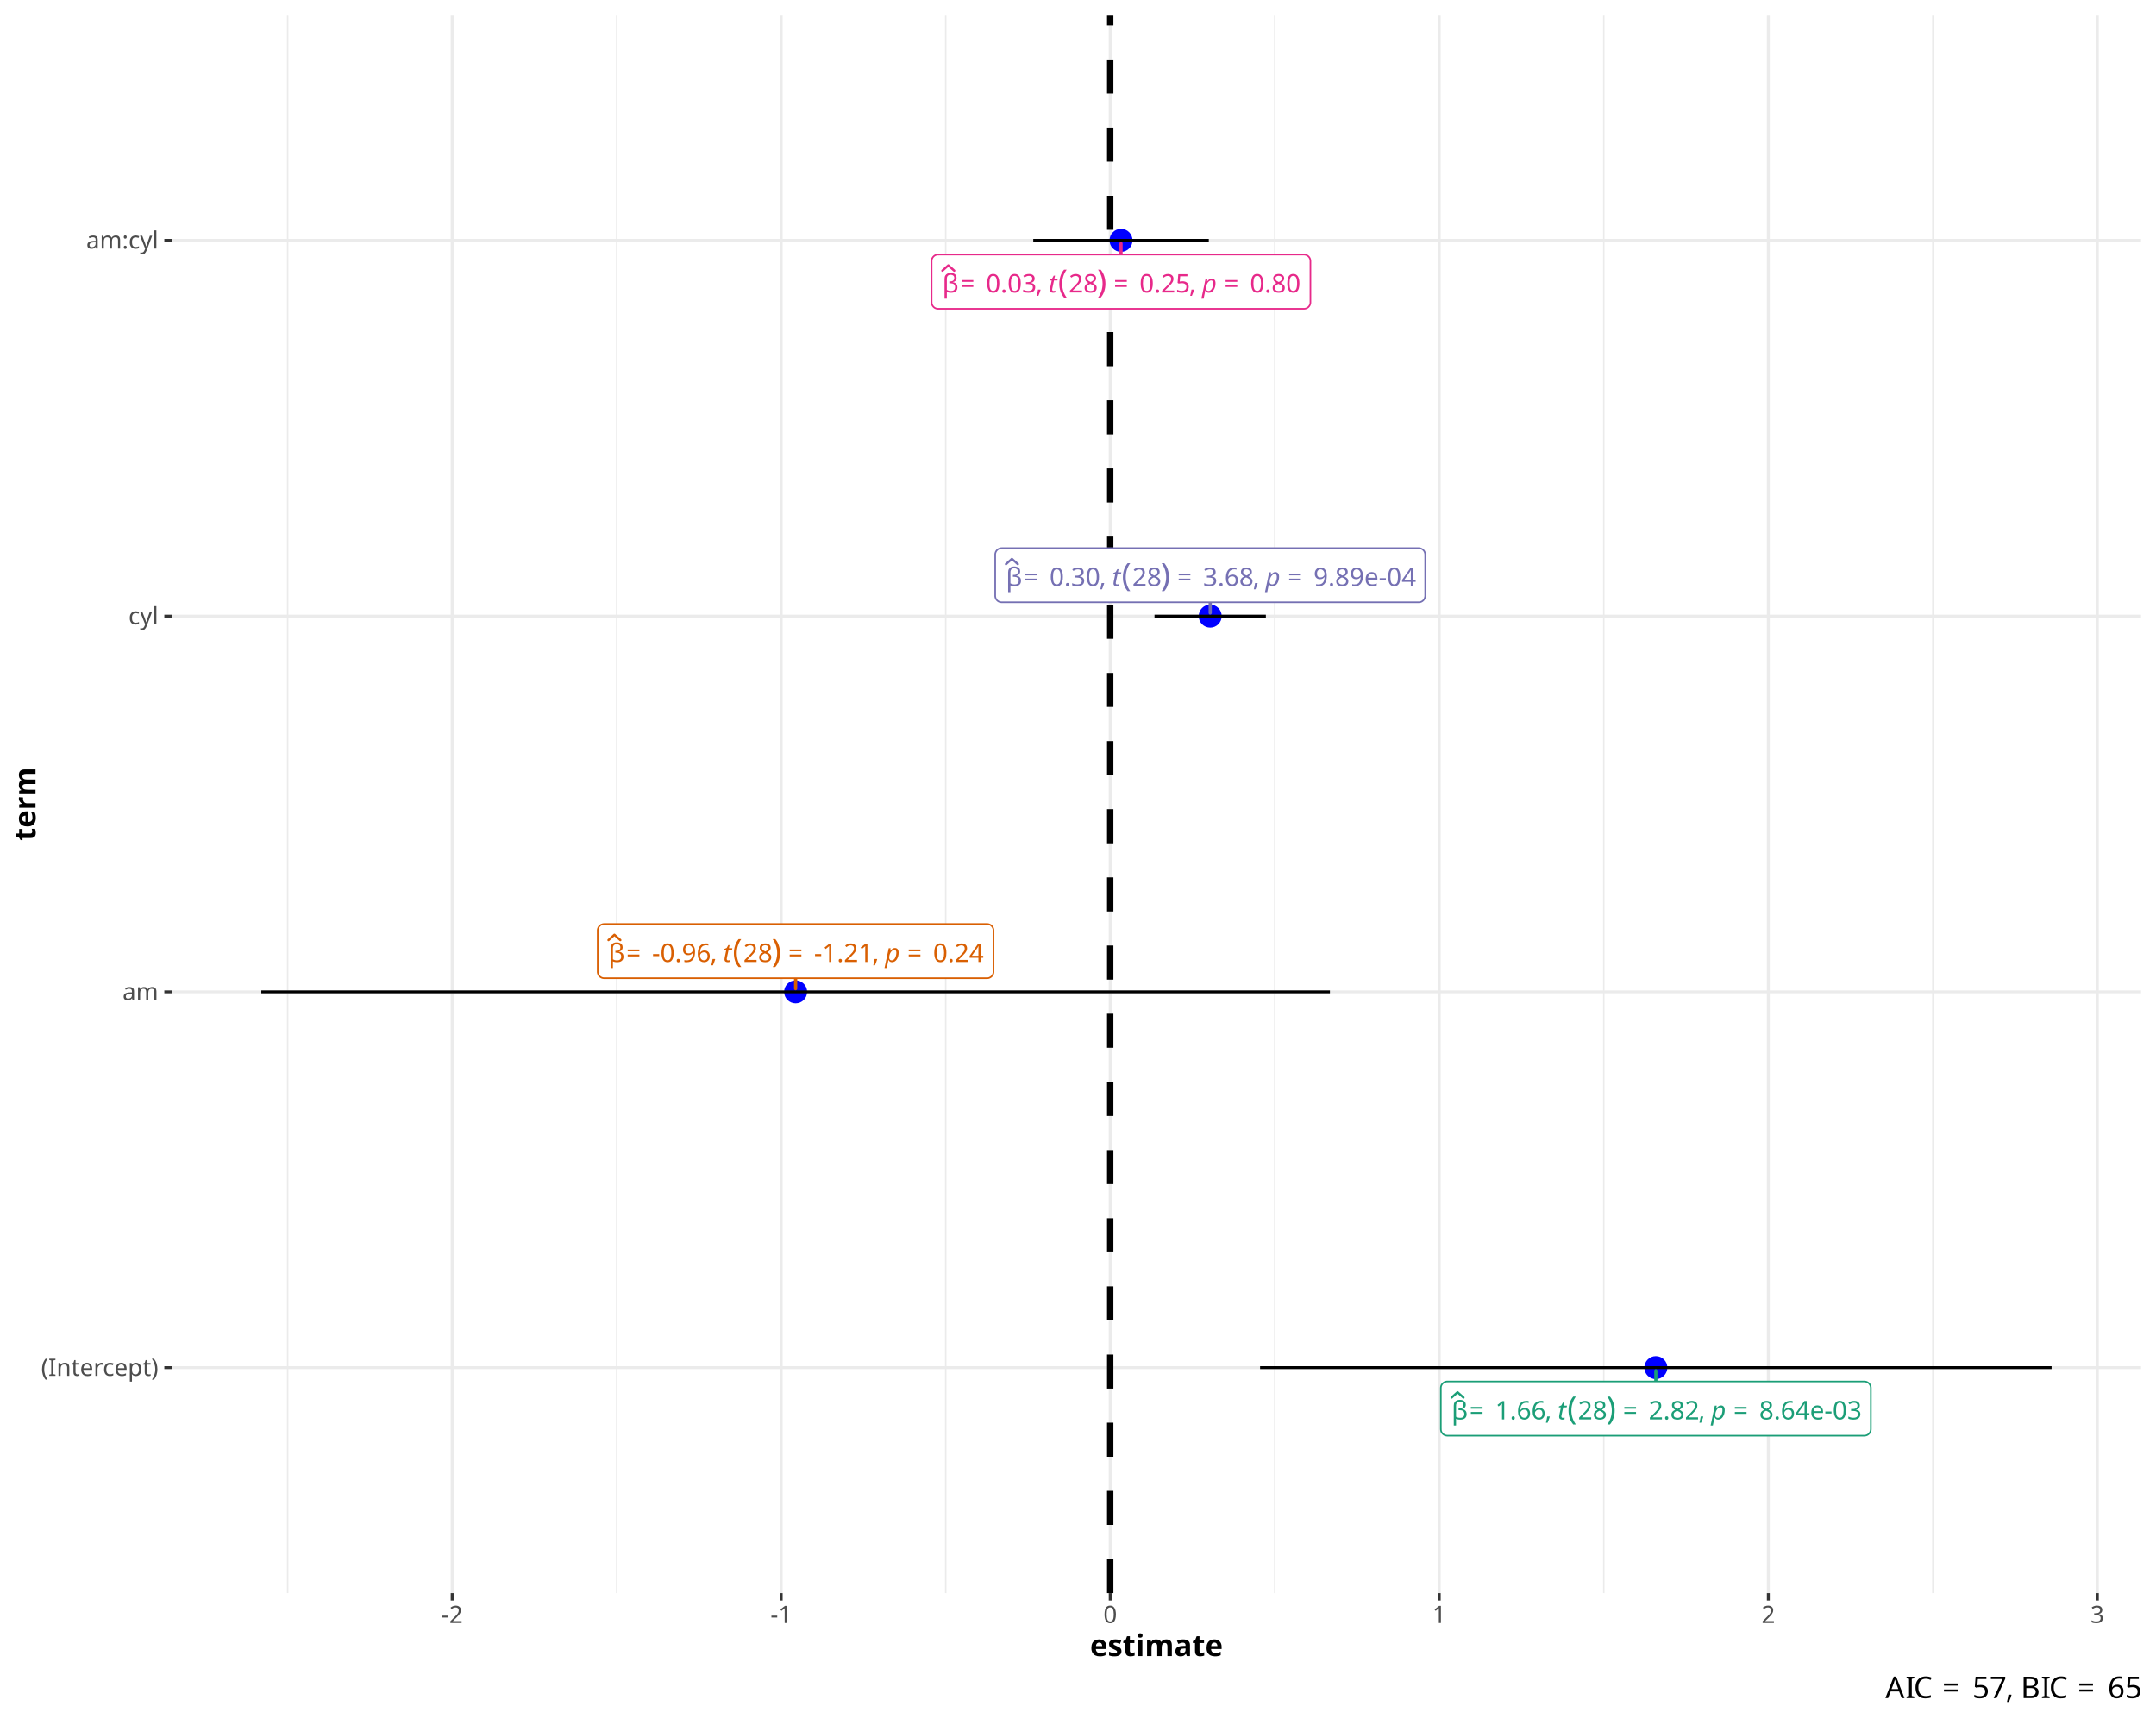
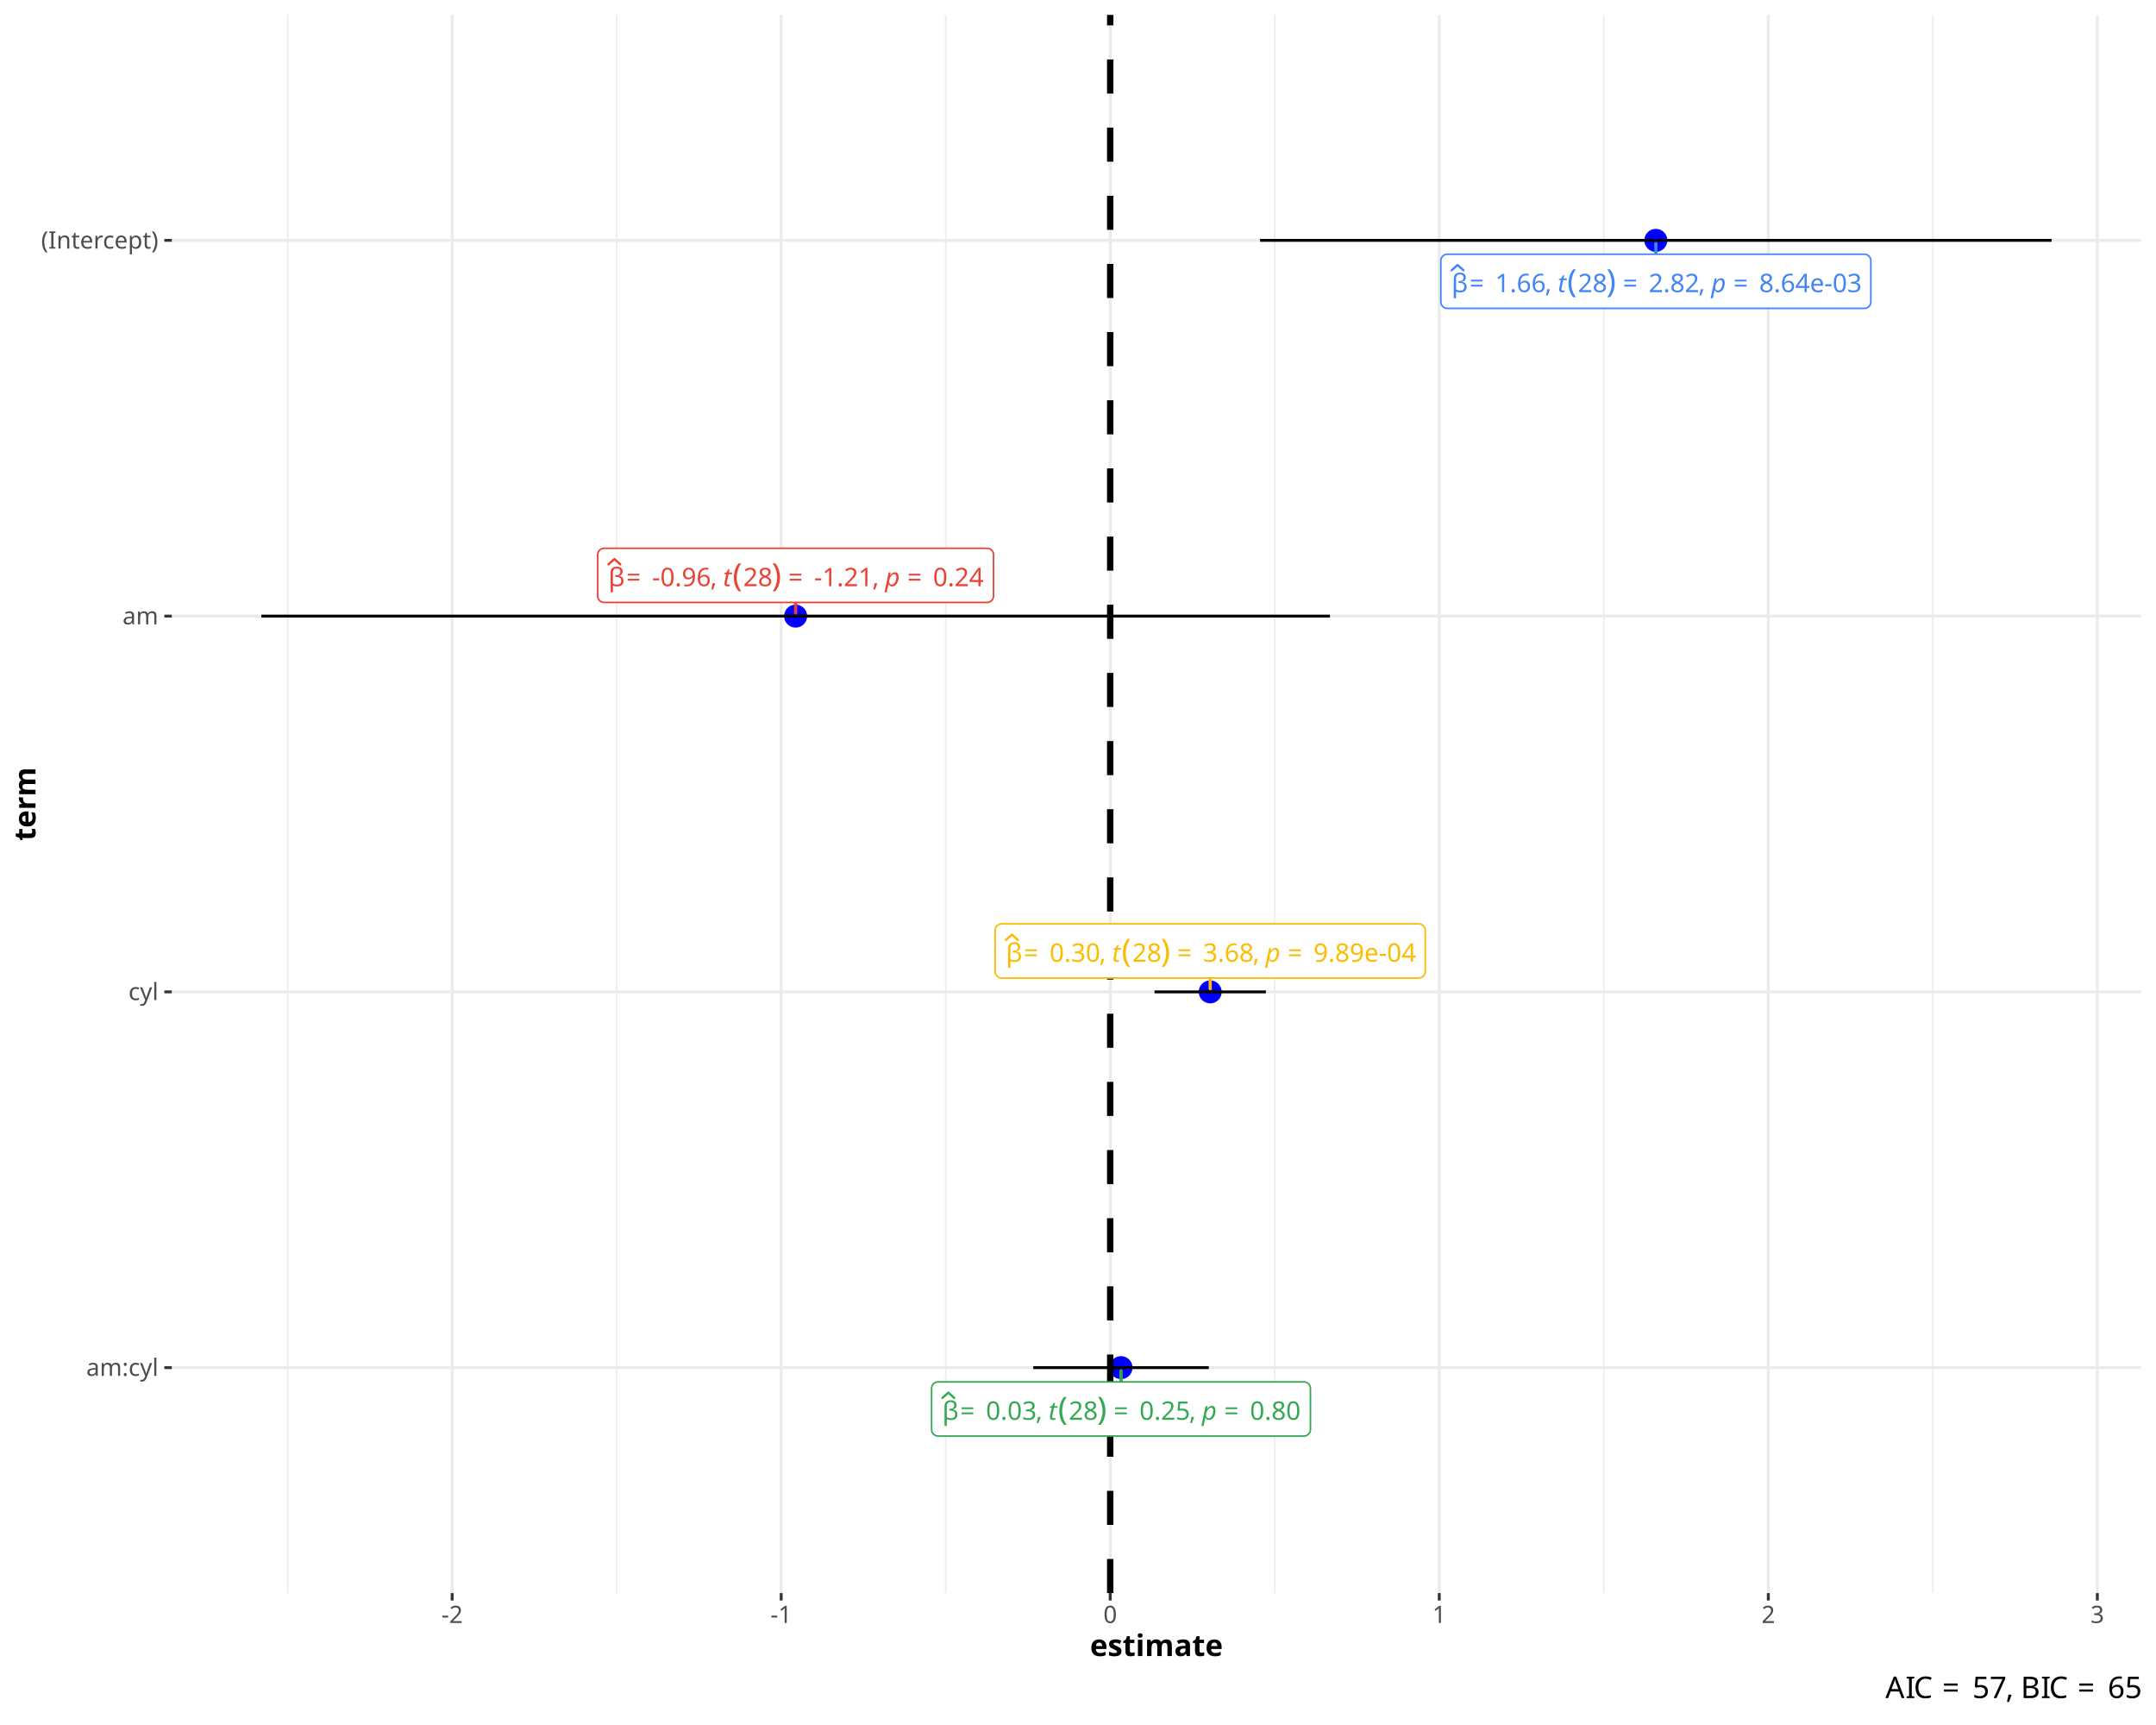
<svg xmlns="http://www.w3.org/2000/svg" class="svglite" data-engine-version="2.0" width="720.00pt" height="576.00pt" viewBox="0 0 720.00 576.00">
  <defs>
    <style type="text/css">
    .svglite line, .svglite polyline, .svglite polygon, .svglite path, .svglite rect, .svglite circle {
      fill: none;
      stroke: #000000;
      stroke-linecap: round;
      stroke-linejoin: round;
      stroke-miterlimit: 10.00;
    }
  </style>
  </defs>
  <rect width="100%" height="100%" style="stroke: none; fill: #FFFFFF;" />
  <defs>
    <clipPath id="cpMC4wMHw3MjAuMDB8MC4wMHw1NzYuMDA=">
      <rect x="0.00" y="0.00" width="720.00" height="576.00" />
    </clipPath>
  </defs>
  <g clip-path="url(#cpMC4wMHw3MjAuMDB8MC4wMHw1NzYuMDA=)">
    <rect x="0" y="0.00" width="720.00" height="576.00" style="stroke-width: 0.97; stroke: #FFFFFF; fill: #FFFFFF;" />
  </g>
  <defs>
    <clipPath id="cpNTcuMzd8NzE1LjAyfDQuOTh8NTMxLjk1">
      <rect x="57.37" y="4.98" width="657.64" height="526.97" />
    </clipPath>
  </defs>
  <g clip-path="url(#cpNTcuMzd8NzE1LjAyfDQuOTh8NTMxLjk1)">
    <rect x="57.37" y="4.98" width="657.64" height="526.97" style="stroke-width: 0.97; stroke: none; fill: #FFFFFF;" />
    <polyline points="96.06,531.95 96.06,4.98 " style="stroke-width: 0.48; stroke: #EBEBEB; stroke-linecap: butt;" />
    <polyline points="205.94,531.95 205.94,4.98 " style="stroke-width: 0.48; stroke: #EBEBEB; stroke-linecap: butt;" />
    <polyline points="315.82,531.95 315.82,4.98 " style="stroke-width: 0.48; stroke: #EBEBEB; stroke-linecap: butt;" />
    <polyline points="425.70,531.95 425.70,4.98 " style="stroke-width: 0.48; stroke: #EBEBEB; stroke-linecap: butt;" />
    <polyline points="535.59,531.95 535.59,4.98 " style="stroke-width: 0.48; stroke: #EBEBEB; stroke-linecap: butt;" />
    <polyline points="645.47,531.95 645.47,4.98 " style="stroke-width: 0.48; stroke: #EBEBEB; stroke-linecap: butt;" />
    <polyline points="57.37,456.67 715.02,456.67 " style="stroke-width: 0.97; stroke: #EBEBEB; stroke-linecap: butt;" />
    <polyline points="57.37,331.20 715.02,331.20 " style="stroke-width: 0.97; stroke: #EBEBEB; stroke-linecap: butt;" />
    <polyline points="57.37,205.73 715.02,205.73 " style="stroke-width: 0.97; stroke: #EBEBEB; stroke-linecap: butt;" />
    <polyline points="57.37,80.26 715.02,80.26 " style="stroke-width: 0.97; stroke: #EBEBEB; stroke-linecap: butt;" />
    <polyline points="151.00,531.95 151.00,4.98 " style="stroke-width: 0.97; stroke: #EBEBEB; stroke-linecap: butt;" />
    <polyline points="260.88,531.95 260.88,4.98 " style="stroke-width: 0.97; stroke: #EBEBEB; stroke-linecap: butt;" />
    <polyline points="370.76,531.95 370.76,4.98 " style="stroke-width: 0.97; stroke: #EBEBEB; stroke-linecap: butt;" />
    <polyline points="480.64,531.95 480.64,4.98 " style="stroke-width: 0.97; stroke: #EBEBEB; stroke-linecap: butt;" />
    <polyline points="590.53,531.95 590.53,4.98 " style="stroke-width: 0.97; stroke: #EBEBEB; stroke-linecap: butt;" />
    <polyline points="700.41,531.95 700.41,4.98 " style="stroke-width: 0.97; stroke: #EBEBEB; stroke-linecap: butt;" />
-     <circle cx="552.97" cy="456.67" r="3.52" style="stroke-width: 0.64; stroke: #0000FF; fill: #0000FF;" />
-     <circle cx="265.70" cy="331.20" r="3.52" style="stroke-width: 0.64; stroke: #0000FF; fill: #0000FF;" />
-     <circle cx="404.15" cy="205.73" r="3.52" style="stroke-width: 0.64; stroke: #0000FF; fill: #0000FF;" />
-     <circle cx="374.37" cy="80.26" r="3.52" style="stroke-width: 0.64; stroke: #0000FF; fill: #0000FF;" />
-     <polyline points="685.13,456.67 685.13,456.67 " style="stroke-width: 0.97; stroke-linecap: butt;" />
-     <polyline points="685.13,456.67 420.81,456.67 " style="stroke-width: 0.97; stroke-linecap: butt;" />
-     <polyline points="420.81,456.67 420.81,456.67 " style="stroke-width: 0.97; stroke-linecap: butt;" />
-     <polyline points="444.13,331.20 444.13,331.20 " style="stroke-width: 0.97; stroke-linecap: butt;" />
-     <polyline points="444.13,331.20 87.27,331.20 " style="stroke-width: 0.97; stroke-linecap: butt;" />
-     <polyline points="87.27,331.20 87.27,331.20 " style="stroke-width: 0.97; stroke-linecap: butt;" />
-     <polyline points="422.74,205.73 422.74,205.73 " style="stroke-width: 0.97; stroke-linecap: butt;" />
-     <polyline points="422.74,205.73 385.55,205.73 " style="stroke-width: 0.97; stroke-linecap: butt;" />
-     <polyline points="385.55,205.73 385.55,205.73 " style="stroke-width: 0.97; stroke-linecap: butt;" />
-     <polyline points="403.68,80.26 403.68,80.26 " style="stroke-width: 0.97; stroke-linecap: butt;" />
-     <polyline points="403.68,80.26 345.06,80.26 " style="stroke-width: 0.97; stroke-linecap: butt;" />
-     <polyline points="345.06,80.26 345.06,80.26 " style="stroke-width: 0.97; stroke-linecap: butt;" />
+     <circle cx="552.97" cy="80.26" r="3.52" style="stroke-width: 0.64; stroke: #0000FF; fill: #0000FF;" />
+     <circle cx="265.70" cy="205.73" r="3.52" style="stroke-width: 0.64; stroke: #0000FF; fill: #0000FF;" />
+     <circle cx="404.15" cy="331.20" r="3.52" style="stroke-width: 0.64; stroke: #0000FF; fill: #0000FF;" />
+     <circle cx="374.37" cy="456.67" r="3.52" style="stroke-width: 0.64; stroke: #0000FF; fill: #0000FF;" />
+     <polyline points="685.13,80.26 685.13,80.26 " style="stroke-width: 0.97; stroke-linecap: butt;" />
+     <polyline points="685.13,80.26 420.81,80.26 " style="stroke-width: 0.97; stroke-linecap: butt;" />
+     <polyline points="420.81,80.26 420.81,80.26 " style="stroke-width: 0.97; stroke-linecap: butt;" />
+     <polyline points="444.13,205.73 444.13,205.73 " style="stroke-width: 0.97; stroke-linecap: butt;" />
+     <polyline points="444.13,205.73 87.27,205.73 " style="stroke-width: 0.97; stroke-linecap: butt;" />
+     <polyline points="87.27,205.73 87.27,205.73 " style="stroke-width: 0.97; stroke-linecap: butt;" />
+     <polyline points="422.74,331.20 422.74,331.20 " style="stroke-width: 0.97; stroke-linecap: butt;" />
+     <polyline points="422.74,331.20 385.55,331.20 " style="stroke-width: 0.97; stroke-linecap: butt;" />
+     <polyline points="385.55,331.20 385.55,331.20 " style="stroke-width: 0.97; stroke-linecap: butt;" />
+     <polyline points="403.68,456.67 403.68,456.67 " style="stroke-width: 0.97; stroke-linecap: butt;" />
+     <polyline points="403.68,456.67 345.06,456.67 " style="stroke-width: 0.97; stroke-linecap: butt;" />
+     <polyline points="345.06,456.67 345.06,456.67 " style="stroke-width: 0.97; stroke-linecap: butt;" />
    <line x1="370.76" y1="531.95" x2="370.76" y2="4.98" style="stroke-width: 2.13; stroke-dasharray: 11.38,11.38; stroke-linecap: butt;" />
-     <line x1="552.97" y1="461.29" x2="552.97" y2="457.73" style="stroke-width: 1.07; stroke: #1B9E77;" />
-     <line x1="265.70" y1="326.63" x2="265.70" y2="330.13" style="stroke-width: 1.07; stroke: #D95F02;" />
-     <line x1="404.15" y1="201.10" x2="404.15" y2="204.66" style="stroke-width: 1.07; stroke: #7570B3;" />
-     <line x1="374.37" y1="85.02" x2="374.37" y2="81.33" style="stroke-width: 1.07; stroke: #E7298A;" />
-     <polygon points="483.33,479.38 622.61,479.38 622.52,479.38 622.87,479.36 623.21,479.29 623.53,479.17 623.83,479.00 624.10,478.78 624.33,478.52 624.52,478.22 624.66,477.90 624.74,477.57 624.77,477.22 624.77,477.22 624.77,463.45 624.77,463.45 624.74,463.11 624.66,462.77 624.52,462.45 624.33,462.15 624.10,461.89 623.83,461.67 623.53,461.50 623.21,461.38 622.87,461.31 622.61,461.29 483.33,461.29 483.59,461.31 483.24,461.29 482.90,461.34 482.56,461.43 482.25,461.58 481.96,461.78 481.71,462.02 481.50,462.30 481.34,462.60 481.23,462.93 481.18,463.28 481.17,463.45 481.17,477.22 481.18,477.04 481.18,477.39 481.23,477.74 481.34,478.07 481.50,478.37 481.71,478.65 481.96,478.89 482.25,479.09 482.56,479.24 482.90,479.33 483.24,479.38 " style="stroke-width: 0.53; stroke: #1B9E77; fill: #FFFFFF;" />
-     <text x="484.77" y="473.95" style="font-size: 8.54px; fill: #1B9E77; font-family: sans;" textLength="3.96px" lengthAdjust="spacingAndGlyphs">β</text>
-     <polyline points="484.77,466.65 486.75,464.89 488.73,466.65 " style="stroke-width: 0.75; stroke: #1B9E77;" />
-     <text x="490.71" y="473.95" style="font-size: 8.54px; fill: #1B9E77; font-family: sans;" textLength="6.63px" lengthAdjust="spacingAndGlyphs">=</text>
-     <text x="499.31" y="473.95" style="font-size: 8.54px; fill: #1B9E77; font-family: sans;" textLength="16.61px" lengthAdjust="spacingAndGlyphs">1.66</text>
-     <text x="515.92" y="473.95" style="font-size: 8.54px; fill: #1B9E77; font-family: sans;" textLength="2.14px" lengthAdjust="spacingAndGlyphs">,</text>
-     <text x="518.06" y="473.95" style="font-size: 8.54px; fill: #1B9E77; font-family: sans;" textLength="2.14px" lengthAdjust="spacingAndGlyphs"> </text>
-     <text x="520.19" y="473.95" style="font-size: 8.54px; font-style: italic; fill: #1B9E77; font-family: sans;" textLength="2.37px" lengthAdjust="spacingAndGlyphs">t</text>
-     <text x="523.39" y="473.95" style="font-size: 10.67px; fill: #1B9E77; font-family: sans;" textLength="3.55px" lengthAdjust="spacingAndGlyphs">(</text>
-     <text x="526.95" y="473.95" style="font-size: 8.54px; fill: #1B9E77; font-family: sans;" textLength="9.50px" lengthAdjust="spacingAndGlyphs">28</text>
-     <text x="536.44" y="473.95" style="font-size: 10.67px; fill: #1B9E77; font-family: sans;" textLength="3.55px" lengthAdjust="spacingAndGlyphs">)</text>
-     <text x="541.96" y="473.95" style="font-size: 8.54px; fill: #1B9E77; font-family: sans;" textLength="6.63px" lengthAdjust="spacingAndGlyphs">=</text>
-     <text x="550.57" y="473.95" style="font-size: 8.54px; fill: #1B9E77; font-family: sans;" textLength="16.61px" lengthAdjust="spacingAndGlyphs">2.82</text>
-     <text x="567.18" y="473.95" style="font-size: 8.54px; fill: #1B9E77; font-family: sans;" textLength="2.14px" lengthAdjust="spacingAndGlyphs">,</text>
-     <text x="569.32" y="473.95" style="font-size: 8.54px; fill: #1B9E77; font-family: sans;" textLength="2.14px" lengthAdjust="spacingAndGlyphs"> </text>
-     <text x="571.45" y="473.95" style="font-size: 8.54px; font-style: italic; fill: #1B9E77; font-family: sans;" textLength="4.75px" lengthAdjust="spacingAndGlyphs">p</text>
-     <text x="578.87" y="473.95" style="font-size: 8.54px; fill: #1B9E77; font-family: sans;" textLength="6.63px" lengthAdjust="spacingAndGlyphs">=</text>
-     <text x="587.47" y="473.95" style="font-size: 8.54px; fill: #1B9E77; font-family: sans;" textLength="33.70px" lengthAdjust="spacingAndGlyphs">8.64e-03</text>
-     <polygon points="201.76,326.63 329.63,326.63 329.55,326.63 329.90,326.62 330.24,326.55 330.56,326.42 330.86,326.25 331.13,326.03 331.36,325.77 331.55,325.48 331.68,325.16 331.77,324.82 331.79,324.47 331.79,324.47 331.79,310.70 331.79,310.70 331.77,310.36 331.68,310.02 331.55,309.70 331.36,309.41 331.13,309.15 330.86,308.93 330.56,308.75 330.24,308.63 329.90,308.56 329.63,308.54 201.76,308.54 202.02,308.56 201.67,308.55 201.33,308.59 200.99,308.69 200.68,308.83 200.39,309.03 200.14,309.27 199.93,309.55 199.77,309.86 199.66,310.19 199.60,310.53 199.60,310.70 199.60,324.47 199.60,324.30 199.60,324.65 199.66,324.99 199.77,325.32 199.93,325.63 200.14,325.90 200.39,326.14 200.68,326.34 200.99,326.49 201.33,326.59 201.67,326.63 " style="stroke-width: 0.53; stroke: #D95F02; fill: #FFFFFF;" />
-     <text x="203.20" y="321.21" style="font-size: 8.54px; fill: #D95F02; font-family: sans;" textLength="3.96px" lengthAdjust="spacingAndGlyphs">β</text>
-     <polyline points="203.20,313.91 205.18,312.14 207.16,313.91 " style="stroke-width: 0.75; stroke: #D95F02;" />
-     <text x="209.13" y="321.21" style="font-size: 8.54px; fill: #D95F02; font-family: sans;" textLength="6.63px" lengthAdjust="spacingAndGlyphs">=</text>
-     <text x="217.74" y="321.21" style="font-size: 8.54px; fill: #D95F02; font-family: sans;" textLength="19.46px" lengthAdjust="spacingAndGlyphs">-0.96</text>
-     <text x="237.19" y="321.21" style="font-size: 8.54px; fill: #D95F02; font-family: sans;" textLength="2.14px" lengthAdjust="spacingAndGlyphs">,</text>
-     <text x="239.33" y="321.21" style="font-size: 8.54px; fill: #D95F02; font-family: sans;" textLength="2.14px" lengthAdjust="spacingAndGlyphs"> </text>
-     <text x="241.46" y="321.21" style="font-size: 8.54px; font-style: italic; fill: #D95F02; font-family: sans;" textLength="2.37px" lengthAdjust="spacingAndGlyphs">t</text>
-     <text x="244.66" y="321.21" style="font-size: 10.67px; fill: #D95F02; font-family: sans;" textLength="3.55px" lengthAdjust="spacingAndGlyphs">(</text>
-     <text x="248.22" y="321.21" style="font-size: 8.54px; fill: #D95F02; font-family: sans;" textLength="9.50px" lengthAdjust="spacingAndGlyphs">28</text>
-     <text x="257.71" y="321.21" style="font-size: 10.67px; fill: #D95F02; font-family: sans;" textLength="3.55px" lengthAdjust="spacingAndGlyphs">)</text>
-     <text x="263.23" y="321.21" style="font-size: 8.54px; fill: #D95F02; font-family: sans;" textLength="6.63px" lengthAdjust="spacingAndGlyphs">=</text>
-     <text x="271.84" y="321.21" style="font-size: 8.54px; fill: #D95F02; font-family: sans;" textLength="19.46px" lengthAdjust="spacingAndGlyphs">-1.21</text>
-     <text x="291.29" y="321.21" style="font-size: 8.54px; fill: #D95F02; font-family: sans;" textLength="2.14px" lengthAdjust="spacingAndGlyphs">,</text>
-     <text x="293.43" y="321.21" style="font-size: 8.54px; fill: #D95F02; font-family: sans;" textLength="2.14px" lengthAdjust="spacingAndGlyphs"> </text>
-     <text x="295.57" y="321.21" style="font-size: 8.54px; font-style: italic; fill: #D95F02; font-family: sans;" textLength="4.75px" lengthAdjust="spacingAndGlyphs">p</text>
-     <text x="302.98" y="321.21" style="font-size: 8.54px; fill: #D95F02; font-family: sans;" textLength="6.63px" lengthAdjust="spacingAndGlyphs">=</text>
-     <text x="311.58" y="321.21" style="font-size: 8.54px; fill: #D95F02; font-family: sans;" textLength="16.61px" lengthAdjust="spacingAndGlyphs">0.24</text>
-     <polygon points="334.51,201.10 473.79,201.10 473.70,201.10 474.05,201.09 474.39,201.02 474.71,200.90 475.01,200.72 475.28,200.50 475.51,200.24 475.70,199.95 475.83,199.63 475.92,199.29 475.95,198.94 475.95,198.94 475.95,185.18 475.95,185.18 475.92,184.83 475.83,184.49 475.70,184.17 475.51,183.88 475.28,183.62 475.01,183.40 474.71,183.23 474.39,183.10 474.05,183.03 473.79,183.02 334.51,183.02 334.77,183.03 334.42,183.02 334.08,183.06 333.74,183.16 333.43,183.31 333.14,183.50 332.89,183.75 332.68,184.02 332.52,184.33 332.41,184.66 332.35,185.00 332.35,185.18 332.35,198.94 332.35,198.77 332.35,199.12 332.41,199.46 332.52,199.79 332.68,200.10 332.89,200.38 333.14,200.62 333.43,200.82 333.74,200.96 334.08,201.06 334.42,201.10 " style="stroke-width: 0.53; stroke: #7570B3; fill: #FFFFFF;" />
-     <text x="335.95" y="195.68" style="font-size: 8.54px; fill: #7570B3; font-family: sans;" textLength="3.96px" lengthAdjust="spacingAndGlyphs">β</text>
-     <polyline points="335.95,188.38 337.93,186.62 339.91,188.38 " style="stroke-width: 0.75; stroke: #7570B3;" />
-     <text x="341.88" y="195.68" style="font-size: 8.54px; fill: #7570B3; font-family: sans;" textLength="6.63px" lengthAdjust="spacingAndGlyphs">=</text>
-     <text x="350.49" y="195.68" style="font-size: 8.54px; fill: #7570B3; font-family: sans;" textLength="16.61px" lengthAdjust="spacingAndGlyphs">0.30</text>
-     <text x="367.10" y="195.68" style="font-size: 8.54px; fill: #7570B3; font-family: sans;" textLength="2.14px" lengthAdjust="spacingAndGlyphs">,</text>
-     <text x="369.24" y="195.68" style="font-size: 8.54px; fill: #7570B3; font-family: sans;" textLength="2.14px" lengthAdjust="spacingAndGlyphs"> </text>
-     <text x="371.37" y="195.68" style="font-size: 8.54px; font-style: italic; fill: #7570B3; font-family: sans;" textLength="2.37px" lengthAdjust="spacingAndGlyphs">t</text>
-     <text x="374.57" y="195.68" style="font-size: 10.67px; fill: #7570B3; font-family: sans;" textLength="3.55px" lengthAdjust="spacingAndGlyphs">(</text>
-     <text x="378.12" y="195.68" style="font-size: 8.54px; fill: #7570B3; font-family: sans;" textLength="9.50px" lengthAdjust="spacingAndGlyphs">28</text>
-     <text x="387.62" y="195.68" style="font-size: 10.67px; fill: #7570B3; font-family: sans;" textLength="3.55px" lengthAdjust="spacingAndGlyphs">)</text>
-     <text x="393.14" y="195.68" style="font-size: 8.54px; fill: #7570B3; font-family: sans;" textLength="6.63px" lengthAdjust="spacingAndGlyphs">=</text>
-     <text x="401.75" y="195.68" style="font-size: 8.54px; fill: #7570B3; font-family: sans;" textLength="16.61px" lengthAdjust="spacingAndGlyphs">3.68</text>
-     <text x="418.36" y="195.68" style="font-size: 8.54px; fill: #7570B3; font-family: sans;" textLength="2.14px" lengthAdjust="spacingAndGlyphs">,</text>
-     <text x="420.49" y="195.68" style="font-size: 8.54px; fill: #7570B3; font-family: sans;" textLength="2.14px" lengthAdjust="spacingAndGlyphs"> </text>
-     <text x="422.63" y="195.68" style="font-size: 8.54px; font-style: italic; fill: #7570B3; font-family: sans;" textLength="4.75px" lengthAdjust="spacingAndGlyphs">p</text>
-     <text x="430.04" y="195.68" style="font-size: 8.54px; fill: #7570B3; font-family: sans;" textLength="6.63px" lengthAdjust="spacingAndGlyphs">=</text>
-     <text x="438.65" y="195.68" style="font-size: 8.54px; fill: #7570B3; font-family: sans;" textLength="33.70px" lengthAdjust="spacingAndGlyphs">9.89e-04</text>
-     <polygon points="313.27,103.11 435.46,103.11 435.38,103.11 435.72,103.09 436.07,103.02 436.39,102.90 436.69,102.73 436.96,102.51 437.19,102.25 437.38,101.95 437.51,101.63 437.60,101.30 437.62,100.95 437.62,100.95 437.62,87.18 437.62,87.18 437.60,86.84 437.51,86.50 437.38,86.18 437.19,85.88 436.96,85.62 436.69,85.40 436.39,85.23 436.07,85.11 435.72,85.04 435.46,85.02 313.27,85.02 313.53,85.04 313.18,85.02 312.84,85.07 312.51,85.16 312.19,85.31 311.91,85.51 311.66,85.75 311.45,86.03 311.28,86.34 311.17,86.66 311.12,87.01 311.11,87.18 311.11,100.95 311.12,100.77 311.12,101.12 311.17,101.47 311.28,101.80 311.45,102.10 311.66,102.38 311.91,102.62 312.19,102.82 312.51,102.97 312.84,103.07 313.18,103.11 " style="stroke-width: 0.53; stroke: #E7298A; fill: #FFFFFF;" />
-     <text x="314.71" y="97.68" style="font-size: 8.54px; fill: #E7298A; font-family: sans;" textLength="3.96px" lengthAdjust="spacingAndGlyphs">β</text>
-     <polyline points="314.71,90.38 316.69,88.62 318.67,90.38 " style="stroke-width: 0.75; stroke: #E7298A;" />
-     <text x="320.65" y="97.68" style="font-size: 8.54px; fill: #E7298A; font-family: sans;" textLength="6.63px" lengthAdjust="spacingAndGlyphs">=</text>
-     <text x="329.25" y="97.68" style="font-size: 8.54px; fill: #E7298A; font-family: sans;" textLength="16.61px" lengthAdjust="spacingAndGlyphs">0.03</text>
-     <text x="345.86" y="97.68" style="font-size: 8.54px; fill: #E7298A; font-family: sans;" textLength="2.14px" lengthAdjust="spacingAndGlyphs">,</text>
-     <text x="348.00" y="97.68" style="font-size: 8.54px; fill: #E7298A; font-family: sans;" textLength="2.14px" lengthAdjust="spacingAndGlyphs"> </text>
-     <text x="350.14" y="97.68" style="font-size: 8.54px; font-style: italic; fill: #E7298A; font-family: sans;" textLength="2.37px" lengthAdjust="spacingAndGlyphs">t</text>
-     <text x="353.34" y="97.68" style="font-size: 10.67px; fill: #E7298A; font-family: sans;" textLength="3.55px" lengthAdjust="spacingAndGlyphs">(</text>
-     <text x="356.89" y="97.68" style="font-size: 8.54px; fill: #E7298A; font-family: sans;" textLength="9.50px" lengthAdjust="spacingAndGlyphs">28</text>
-     <text x="366.38" y="97.68" style="font-size: 10.67px; fill: #E7298A; font-family: sans;" textLength="3.55px" lengthAdjust="spacingAndGlyphs">)</text>
-     <text x="371.91" y="97.68" style="font-size: 8.54px; fill: #E7298A; font-family: sans;" textLength="6.63px" lengthAdjust="spacingAndGlyphs">=</text>
-     <text x="380.51" y="97.68" style="font-size: 8.54px; fill: #E7298A; font-family: sans;" textLength="16.61px" lengthAdjust="spacingAndGlyphs">0.25</text>
-     <text x="397.12" y="97.68" style="font-size: 8.54px; fill: #E7298A; font-family: sans;" textLength="2.14px" lengthAdjust="spacingAndGlyphs">,</text>
-     <text x="399.26" y="97.68" style="font-size: 8.54px; fill: #E7298A; font-family: sans;" textLength="2.14px" lengthAdjust="spacingAndGlyphs"> </text>
-     <text x="401.39" y="97.68" style="font-size: 8.54px; font-style: italic; fill: #E7298A; font-family: sans;" textLength="4.75px" lengthAdjust="spacingAndGlyphs">p</text>
-     <text x="408.81" y="97.68" style="font-size: 8.54px; fill: #E7298A; font-family: sans;" textLength="6.63px" lengthAdjust="spacingAndGlyphs">=</text>
-     <text x="417.41" y="97.68" style="font-size: 8.54px; fill: #E7298A; font-family: sans;" textLength="16.61px" lengthAdjust="spacingAndGlyphs">0.80</text>
+     <line x1="552.97" y1="84.89" x2="552.97" y2="81.33" style="stroke-width: 1.07; stroke: #4285F4;" />
+     <line x1="265.70" y1="201.16" x2="265.70" y2="204.66" style="stroke-width: 1.07; stroke: #EA4335;" />
+     <line x1="404.15" y1="326.57" x2="404.15" y2="330.13" style="stroke-width: 1.07; stroke: #FBBC04;" />
+     <line x1="374.37" y1="461.43" x2="374.37" y2="457.73" style="stroke-width: 1.07; stroke: #34A853;" />
+     <polygon points="483.33,102.97 622.61,102.97 622.52,102.97 622.87,102.96 623.21,102.89 623.53,102.77 623.83,102.59 624.10,102.37 624.33,102.11 624.52,101.82 624.66,101.50 624.74,101.16 624.77,100.81 624.77,100.81 624.77,87.05 624.77,87.05 624.74,86.70 624.66,86.36 624.52,86.04 624.33,85.75 624.10,85.49 623.83,85.27 623.53,85.10 623.21,84.97 622.87,84.90 622.61,84.89 483.33,84.89 483.59,84.90 483.24,84.89 482.90,84.93 482.56,85.03 482.25,85.18 481.96,85.37 481.71,85.62 481.50,85.89 481.34,86.20 481.23,86.53 481.18,86.87 481.17,87.05 481.17,100.81 481.18,100.64 481.18,100.99 481.23,101.33 481.34,101.66 481.50,101.97 481.71,102.25 481.96,102.49 482.25,102.69 482.56,102.83 482.90,102.93 483.24,102.97 " style="stroke-width: 0.53; stroke: #4285F4; fill: #FFFFFF;" />
+     <text x="484.77" y="97.55" style="font-size: 8.54px; fill: #4285F4; font-family: sans;" textLength="3.96px" lengthAdjust="spacingAndGlyphs">β</text>
+     <polyline points="484.77,90.25 486.75,88.49 488.73,90.25 " style="stroke-width: 0.75; stroke: #4285F4;" />
+     <text x="490.71" y="97.55" style="font-size: 8.54px; fill: #4285F4; font-family: sans;" textLength="6.63px" lengthAdjust="spacingAndGlyphs">=</text>
+     <text x="499.31" y="97.55" style="font-size: 8.54px; fill: #4285F4; font-family: sans;" textLength="16.61px" lengthAdjust="spacingAndGlyphs">1.66</text>
+     <text x="515.92" y="97.55" style="font-size: 8.54px; fill: #4285F4; font-family: sans;" textLength="2.14px" lengthAdjust="spacingAndGlyphs">,</text>
+     <text x="518.06" y="97.55" style="font-size: 8.54px; fill: #4285F4; font-family: sans;" textLength="2.14px" lengthAdjust="spacingAndGlyphs"> </text>
+     <text x="520.19" y="97.55" style="font-size: 8.54px; font-style: italic; fill: #4285F4; font-family: sans;" textLength="2.37px" lengthAdjust="spacingAndGlyphs">t</text>
+     <text x="523.39" y="97.55" style="font-size: 10.67px; fill: #4285F4; font-family: sans;" textLength="3.55px" lengthAdjust="spacingAndGlyphs">(</text>
+     <text x="526.95" y="97.55" style="font-size: 8.54px; fill: #4285F4; font-family: sans;" textLength="9.50px" lengthAdjust="spacingAndGlyphs">28</text>
+     <text x="536.44" y="97.55" style="font-size: 10.67px; fill: #4285F4; font-family: sans;" textLength="3.55px" lengthAdjust="spacingAndGlyphs">)</text>
+     <text x="541.96" y="97.55" style="font-size: 8.54px; fill: #4285F4; font-family: sans;" textLength="6.63px" lengthAdjust="spacingAndGlyphs">=</text>
+     <text x="550.57" y="97.55" style="font-size: 8.54px; fill: #4285F4; font-family: sans;" textLength="16.61px" lengthAdjust="spacingAndGlyphs">2.82</text>
+     <text x="567.18" y="97.55" style="font-size: 8.54px; fill: #4285F4; font-family: sans;" textLength="2.14px" lengthAdjust="spacingAndGlyphs">,</text>
+     <text x="569.32" y="97.55" style="font-size: 8.54px; fill: #4285F4; font-family: sans;" textLength="2.14px" lengthAdjust="spacingAndGlyphs"> </text>
+     <text x="571.45" y="97.55" style="font-size: 8.54px; font-style: italic; fill: #4285F4; font-family: sans;" textLength="4.75px" lengthAdjust="spacingAndGlyphs">p</text>
+     <text x="578.87" y="97.55" style="font-size: 8.54px; fill: #4285F4; font-family: sans;" textLength="6.63px" lengthAdjust="spacingAndGlyphs">=</text>
+     <text x="587.47" y="97.55" style="font-size: 8.54px; fill: #4285F4; font-family: sans;" textLength="33.70px" lengthAdjust="spacingAndGlyphs">8.64e-03</text>
+     <polygon points="201.76,201.16 329.63,201.16 329.55,201.16 329.90,201.15 330.24,201.08 330.56,200.96 330.86,200.78 331.13,200.56 331.36,200.30 331.55,200.01 331.68,199.69 331.77,199.35 331.79,199.00 331.79,199.00 331.79,185.24 331.79,185.24 331.77,184.89 331.68,184.55 331.55,184.23 331.36,183.94 331.13,183.68 330.86,183.46 330.56,183.29 330.24,183.16 329.90,183.09 329.63,183.08 201.76,183.08 202.02,183.09 201.67,183.08 201.33,183.12 200.99,183.22 200.68,183.37 200.39,183.56 200.14,183.80 199.93,184.08 199.77,184.39 199.66,184.72 199.60,185.06 199.60,185.24 199.60,199.00 199.60,198.83 199.60,199.18 199.66,199.52 199.77,199.85 199.93,200.16 200.14,200.44 200.39,200.68 200.68,200.87 200.99,201.02 201.33,201.12 201.67,201.16 " style="stroke-width: 0.53; stroke: #EA4335; fill: #FFFFFF;" />
+     <text x="203.20" y="195.74" style="font-size: 8.54px; fill: #EA4335; font-family: sans;" textLength="3.96px" lengthAdjust="spacingAndGlyphs">β</text>
+     <polyline points="203.20,188.44 205.18,186.68 207.16,188.44 " style="stroke-width: 0.75; stroke: #EA4335;" />
+     <text x="209.13" y="195.74" style="font-size: 8.54px; fill: #EA4335; font-family: sans;" textLength="6.63px" lengthAdjust="spacingAndGlyphs">=</text>
+     <text x="217.74" y="195.74" style="font-size: 8.54px; fill: #EA4335; font-family: sans;" textLength="19.46px" lengthAdjust="spacingAndGlyphs">-0.96</text>
+     <text x="237.19" y="195.74" style="font-size: 8.54px; fill: #EA4335; font-family: sans;" textLength="2.14px" lengthAdjust="spacingAndGlyphs">,</text>
+     <text x="239.33" y="195.74" style="font-size: 8.54px; fill: #EA4335; font-family: sans;" textLength="2.14px" lengthAdjust="spacingAndGlyphs"> </text>
+     <text x="241.46" y="195.74" style="font-size: 8.54px; font-style: italic; fill: #EA4335; font-family: sans;" textLength="2.37px" lengthAdjust="spacingAndGlyphs">t</text>
+     <text x="244.66" y="195.74" style="font-size: 10.67px; fill: #EA4335; font-family: sans;" textLength="3.55px" lengthAdjust="spacingAndGlyphs">(</text>
+     <text x="248.22" y="195.74" style="font-size: 8.54px; fill: #EA4335; font-family: sans;" textLength="9.50px" lengthAdjust="spacingAndGlyphs">28</text>
+     <text x="257.71" y="195.74" style="font-size: 10.67px; fill: #EA4335; font-family: sans;" textLength="3.55px" lengthAdjust="spacingAndGlyphs">)</text>
+     <text x="263.23" y="195.74" style="font-size: 8.54px; fill: #EA4335; font-family: sans;" textLength="6.63px" lengthAdjust="spacingAndGlyphs">=</text>
+     <text x="271.84" y="195.74" style="font-size: 8.54px; fill: #EA4335; font-family: sans;" textLength="19.46px" lengthAdjust="spacingAndGlyphs">-1.21</text>
+     <text x="291.29" y="195.74" style="font-size: 8.54px; fill: #EA4335; font-family: sans;" textLength="2.14px" lengthAdjust="spacingAndGlyphs">,</text>
+     <text x="293.43" y="195.74" style="font-size: 8.54px; fill: #EA4335; font-family: sans;" textLength="2.14px" lengthAdjust="spacingAndGlyphs"> </text>
+     <text x="295.57" y="195.74" style="font-size: 8.54px; font-style: italic; fill: #EA4335; font-family: sans;" textLength="4.75px" lengthAdjust="spacingAndGlyphs">p</text>
+     <text x="302.98" y="195.74" style="font-size: 8.54px; fill: #EA4335; font-family: sans;" textLength="6.63px" lengthAdjust="spacingAndGlyphs">=</text>
+     <text x="311.58" y="195.74" style="font-size: 8.54px; fill: #EA4335; font-family: sans;" textLength="16.61px" lengthAdjust="spacingAndGlyphs">0.24</text>
+     <polygon points="334.51,326.57 473.79,326.57 473.70,326.57 474.05,326.56 474.39,326.49 474.71,326.36 475.01,326.19 475.28,325.97 475.51,325.71 475.70,325.42 475.83,325.10 475.92,324.76 475.95,324.41 475.95,324.41 475.95,310.65 475.95,310.65 475.92,310.30 475.83,309.96 475.70,309.64 475.51,309.35 475.28,309.09 475.01,308.87 474.71,308.69 474.39,308.57 474.05,308.50 473.79,308.49 334.51,308.49 334.77,308.50 334.42,308.49 334.08,308.53 333.74,308.63 333.43,308.78 333.14,308.97 332.89,309.21 332.68,309.49 332.52,309.80 332.41,310.13 332.35,310.47 332.35,310.65 332.35,324.41 332.35,324.24 332.35,324.59 332.41,324.93 332.52,325.26 332.68,325.57 332.89,325.85 333.14,326.09 333.43,326.28 333.74,326.43 334.08,326.53 334.42,326.57 " style="stroke-width: 0.53; stroke: #FBBC04; fill: #FFFFFF;" />
+     <text x="335.95" y="321.15" style="font-size: 8.54px; fill: #FBBC04; font-family: sans;" textLength="3.96px" lengthAdjust="spacingAndGlyphs">β</text>
+     <polyline points="335.95,313.85 337.93,312.09 339.91,313.85 " style="stroke-width: 0.75; stroke: #FBBC04;" />
+     <text x="341.88" y="321.15" style="font-size: 8.54px; fill: #FBBC04; font-family: sans;" textLength="6.63px" lengthAdjust="spacingAndGlyphs">=</text>
+     <text x="350.49" y="321.15" style="font-size: 8.54px; fill: #FBBC04; font-family: sans;" textLength="16.61px" lengthAdjust="spacingAndGlyphs">0.30</text>
+     <text x="367.10" y="321.15" style="font-size: 8.54px; fill: #FBBC04; font-family: sans;" textLength="2.14px" lengthAdjust="spacingAndGlyphs">,</text>
+     <text x="369.24" y="321.15" style="font-size: 8.54px; fill: #FBBC04; font-family: sans;" textLength="2.14px" lengthAdjust="spacingAndGlyphs"> </text>
+     <text x="371.37" y="321.15" style="font-size: 8.54px; font-style: italic; fill: #FBBC04; font-family: sans;" textLength="2.37px" lengthAdjust="spacingAndGlyphs">t</text>
+     <text x="374.57" y="321.15" style="font-size: 10.67px; fill: #FBBC04; font-family: sans;" textLength="3.55px" lengthAdjust="spacingAndGlyphs">(</text>
+     <text x="378.12" y="321.15" style="font-size: 8.54px; fill: #FBBC04; font-family: sans;" textLength="9.50px" lengthAdjust="spacingAndGlyphs">28</text>
+     <text x="387.62" y="321.15" style="font-size: 10.67px; fill: #FBBC04; font-family: sans;" textLength="3.55px" lengthAdjust="spacingAndGlyphs">)</text>
+     <text x="393.14" y="321.15" style="font-size: 8.54px; fill: #FBBC04; font-family: sans;" textLength="6.63px" lengthAdjust="spacingAndGlyphs">=</text>
+     <text x="401.75" y="321.15" style="font-size: 8.54px; fill: #FBBC04; font-family: sans;" textLength="16.61px" lengthAdjust="spacingAndGlyphs">3.68</text>
+     <text x="418.36" y="321.15" style="font-size: 8.54px; fill: #FBBC04; font-family: sans;" textLength="2.14px" lengthAdjust="spacingAndGlyphs">,</text>
+     <text x="420.49" y="321.15" style="font-size: 8.54px; fill: #FBBC04; font-family: sans;" textLength="2.14px" lengthAdjust="spacingAndGlyphs"> </text>
+     <text x="422.63" y="321.15" style="font-size: 8.54px; font-style: italic; fill: #FBBC04; font-family: sans;" textLength="4.75px" lengthAdjust="spacingAndGlyphs">p</text>
+     <text x="430.04" y="321.15" style="font-size: 8.54px; fill: #FBBC04; font-family: sans;" textLength="6.63px" lengthAdjust="spacingAndGlyphs">=</text>
+     <text x="438.65" y="321.15" style="font-size: 8.54px; fill: #FBBC04; font-family: sans;" textLength="33.70px" lengthAdjust="spacingAndGlyphs">9.89e-04</text>
+     <polygon points="313.27,479.51 435.46,479.51 435.38,479.51 435.72,479.50 436.07,479.43 436.39,479.30 436.69,479.13 436.96,478.91 437.19,478.65 437.38,478.36 437.51,478.04 437.60,477.70 437.62,477.35 437.62,477.35 437.62,463.59 437.62,463.59 437.60,463.24 437.51,462.90 437.38,462.58 437.19,462.29 436.96,462.03 436.69,461.81 436.39,461.63 436.07,461.51 435.72,461.44 435.46,461.43 313.27,461.43 313.53,461.44 313.18,461.43 312.84,461.47 312.51,461.57 312.19,461.72 311.91,461.91 311.66,462.15 311.45,462.43 311.28,462.74 311.17,463.07 311.12,463.41 311.11,463.59 311.11,477.35 311.12,477.18 311.12,477.53 311.17,477.87 311.28,478.20 311.45,478.51 311.66,478.79 311.91,479.03 312.19,479.22 312.51,479.37 312.84,479.47 313.18,479.51 " style="stroke-width: 0.53; stroke: #34A853; fill: #FFFFFF;" />
+     <text x="314.71" y="474.09" style="font-size: 8.54px; fill: #34A853; font-family: sans;" textLength="3.96px" lengthAdjust="spacingAndGlyphs">β</text>
+     <polyline points="314.71,466.79 316.69,465.03 318.67,466.79 " style="stroke-width: 0.75; stroke: #34A853;" />
+     <text x="320.65" y="474.09" style="font-size: 8.54px; fill: #34A853; font-family: sans;" textLength="6.63px" lengthAdjust="spacingAndGlyphs">=</text>
+     <text x="329.25" y="474.09" style="font-size: 8.54px; fill: #34A853; font-family: sans;" textLength="16.61px" lengthAdjust="spacingAndGlyphs">0.03</text>
+     <text x="345.86" y="474.09" style="font-size: 8.54px; fill: #34A853; font-family: sans;" textLength="2.14px" lengthAdjust="spacingAndGlyphs">,</text>
+     <text x="348.00" y="474.09" style="font-size: 8.54px; fill: #34A853; font-family: sans;" textLength="2.14px" lengthAdjust="spacingAndGlyphs"> </text>
+     <text x="350.14" y="474.09" style="font-size: 8.54px; font-style: italic; fill: #34A853; font-family: sans;" textLength="2.37px" lengthAdjust="spacingAndGlyphs">t</text>
+     <text x="353.34" y="474.09" style="font-size: 10.67px; fill: #34A853; font-family: sans;" textLength="3.55px" lengthAdjust="spacingAndGlyphs">(</text>
+     <text x="356.89" y="474.09" style="font-size: 8.54px; fill: #34A853; font-family: sans;" textLength="9.50px" lengthAdjust="spacingAndGlyphs">28</text>
+     <text x="366.38" y="474.09" style="font-size: 10.67px; fill: #34A853; font-family: sans;" textLength="3.55px" lengthAdjust="spacingAndGlyphs">)</text>
+     <text x="371.91" y="474.09" style="font-size: 8.54px; fill: #34A853; font-family: sans;" textLength="6.63px" lengthAdjust="spacingAndGlyphs">=</text>
+     <text x="380.51" y="474.09" style="font-size: 8.54px; fill: #34A853; font-family: sans;" textLength="16.61px" lengthAdjust="spacingAndGlyphs">0.25</text>
+     <text x="397.12" y="474.09" style="font-size: 8.54px; fill: #34A853; font-family: sans;" textLength="2.14px" lengthAdjust="spacingAndGlyphs">,</text>
+     <text x="399.26" y="474.09" style="font-size: 8.54px; fill: #34A853; font-family: sans;" textLength="2.14px" lengthAdjust="spacingAndGlyphs"> </text>
+     <text x="401.39" y="474.09" style="font-size: 8.54px; font-style: italic; fill: #34A853; font-family: sans;" textLength="4.75px" lengthAdjust="spacingAndGlyphs">p</text>
+     <text x="408.81" y="474.09" style="font-size: 8.54px; fill: #34A853; font-family: sans;" textLength="6.63px" lengthAdjust="spacingAndGlyphs">=</text>
+     <text x="417.41" y="474.09" style="font-size: 8.54px; fill: #34A853; font-family: sans;" textLength="16.61px" lengthAdjust="spacingAndGlyphs">0.80</text>
  </g>
  <g clip-path="url(#cpMC4wMHw3MjAuMDB8MC4wMHw1NzYuMDA=)">
-     <text x="52.89" y="459.42" text-anchor="end" style="font-size: 8.00px; fill: #4D4D4D; font-family: sans;" textLength="36.46px" lengthAdjust="spacingAndGlyphs">(Intercept)</text>
-     <text x="52.89" y="333.95" text-anchor="end" style="font-size: 8.00px; fill: #4D4D4D; font-family: sans;" textLength="11.12px" lengthAdjust="spacingAndGlyphs">am</text>
-     <text x="52.89" y="208.48" text-anchor="end" style="font-size: 8.00px; fill: #4D4D4D; font-family: sans;" textLength="9.78px" lengthAdjust="spacingAndGlyphs">cyl</text>
-     <text x="52.89" y="83.01" text-anchor="end" style="font-size: 8.00px; fill: #4D4D4D; font-family: sans;" textLength="23.12px" lengthAdjust="spacingAndGlyphs">am:cyl</text>
+     <text x="52.89" y="459.42" text-anchor="end" style="font-size: 8.00px; fill: #4D4D4D; font-family: sans;" textLength="23.12px" lengthAdjust="spacingAndGlyphs">am:cyl</text>
+     <text x="52.89" y="333.95" text-anchor="end" style="font-size: 8.00px; fill: #4D4D4D; font-family: sans;" textLength="9.78px" lengthAdjust="spacingAndGlyphs">cyl</text>
+     <text x="52.89" y="208.48" text-anchor="end" style="font-size: 8.00px; fill: #4D4D4D; font-family: sans;" textLength="11.12px" lengthAdjust="spacingAndGlyphs">am</text>
+     <text x="52.89" y="83.01" text-anchor="end" style="font-size: 8.00px; fill: #4D4D4D; font-family: sans;" textLength="36.46px" lengthAdjust="spacingAndGlyphs">(Intercept)</text>
    <polyline points="54.88,456.67 57.37,456.67 " style="stroke-width: 0.97; stroke: #333333; stroke-linecap: butt;" />
    <polyline points="54.88,331.20 57.37,331.20 " style="stroke-width: 0.97; stroke: #333333; stroke-linecap: butt;" />
    <polyline points="54.88,205.73 57.37,205.73 " style="stroke-width: 0.97; stroke: #333333; stroke-linecap: butt;" />
    <polyline points="54.88,80.26 57.37,80.26 " style="stroke-width: 0.97; stroke: #333333; stroke-linecap: butt;" />
    <polyline points="151.00,534.44 151.00,531.95 " style="stroke-width: 0.97; stroke: #333333; stroke-linecap: butt;" />
    <polyline points="260.88,534.44 260.88,531.95 " style="stroke-width: 0.97; stroke: #333333; stroke-linecap: butt;" />
    <polyline points="370.76,534.44 370.76,531.95 " style="stroke-width: 0.97; stroke: #333333; stroke-linecap: butt;" />
    <polyline points="480.64,534.44 480.64,531.95 " style="stroke-width: 0.97; stroke: #333333; stroke-linecap: butt;" />
    <polyline points="590.53,534.44 590.53,531.95 " style="stroke-width: 0.97; stroke: #333333; stroke-linecap: butt;" />
    <polyline points="700.41,534.44 700.41,531.95 " style="stroke-width: 0.97; stroke: #333333; stroke-linecap: butt;" />
    <text x="151.00" y="541.94" text-anchor="middle" style="font-size: 8.00px; fill: #4D4D4D; font-family: sans;" textLength="7.11px" lengthAdjust="spacingAndGlyphs">-2</text>
    <text x="260.88" y="541.94" text-anchor="middle" style="font-size: 8.00px; fill: #4D4D4D; font-family: sans;" textLength="7.11px" lengthAdjust="spacingAndGlyphs">-1</text>
    <text x="370.76" y="541.94" text-anchor="middle" style="font-size: 8.00px; fill: #4D4D4D; font-family: sans;" textLength="4.45px" lengthAdjust="spacingAndGlyphs">0</text>
    <text x="480.64" y="541.94" text-anchor="middle" style="font-size: 8.00px; fill: #4D4D4D; font-family: sans;" textLength="4.45px" lengthAdjust="spacingAndGlyphs">1</text>
    <text x="590.53" y="541.94" text-anchor="middle" style="font-size: 8.00px; fill: #4D4D4D; font-family: sans;" textLength="4.45px" lengthAdjust="spacingAndGlyphs">2</text>
    <text x="700.41" y="541.94" text-anchor="middle" style="font-size: 8.00px; fill: #4D4D4D; font-family: sans;" textLength="4.45px" lengthAdjust="spacingAndGlyphs">3</text>
    <text x="386.20" y="552.97" text-anchor="middle" style="font-size: 10.00px; font-weight: bold; font-family: sans;" textLength="37.80px" lengthAdjust="spacingAndGlyphs">estimate</text>
    <text transform="translate(11.86,268.46) rotate(-90)" text-anchor="middle" style="font-size: 10.00px; font-weight: bold; font-family: sans;" textLength="20.00px" lengthAdjust="spacingAndGlyphs">term</text>
    <text x="629.63" y="567.01" style="font-size: 10.00px; font-family: sans;" textLength="6.67px" lengthAdjust="spacingAndGlyphs">A</text>
    <text x="636.30" y="567.01" style="font-size: 10.00px; font-family: sans;" textLength="2.78px" lengthAdjust="spacingAndGlyphs">I</text>
    <text x="639.08" y="567.01" style="font-size: 10.00px; font-family: sans;" textLength="7.22px" lengthAdjust="spacingAndGlyphs">C</text>
    <text x="648.62" y="567.01" style="font-size: 10.00px; font-family: sans;" textLength="7.76px" lengthAdjust="spacingAndGlyphs">=</text>
    <text x="658.70" y="567.01" style="font-size: 10.00px; font-family: sans;" textLength="11.12px" lengthAdjust="spacingAndGlyphs">57</text>
    <text x="669.82" y="567.01" style="font-size: 10.00px; font-family: sans;" textLength="2.50px" lengthAdjust="spacingAndGlyphs">,</text>
    <text x="672.32" y="567.01" style="font-size: 10.00px; font-family: sans;" textLength="2.50px" lengthAdjust="spacingAndGlyphs"> </text>
    <text x="674.83" y="567.01" style="font-size: 10.00px; font-family: sans;" textLength="6.67px" lengthAdjust="spacingAndGlyphs">B</text>
    <text x="681.50" y="567.01" style="font-size: 10.00px; font-family: sans;" textLength="2.78px" lengthAdjust="spacingAndGlyphs">I</text>
    <text x="684.28" y="567.01" style="font-size: 10.00px; font-family: sans;" textLength="7.22px" lengthAdjust="spacingAndGlyphs">C</text>
    <text x="693.82" y="567.01" style="font-size: 10.00px; font-family: sans;" textLength="7.76px" lengthAdjust="spacingAndGlyphs">=</text>
    <text x="703.89" y="567.01" style="font-size: 10.00px; font-family: sans;" textLength="11.12px" lengthAdjust="spacingAndGlyphs">65</text>
  </g>
</svg>
